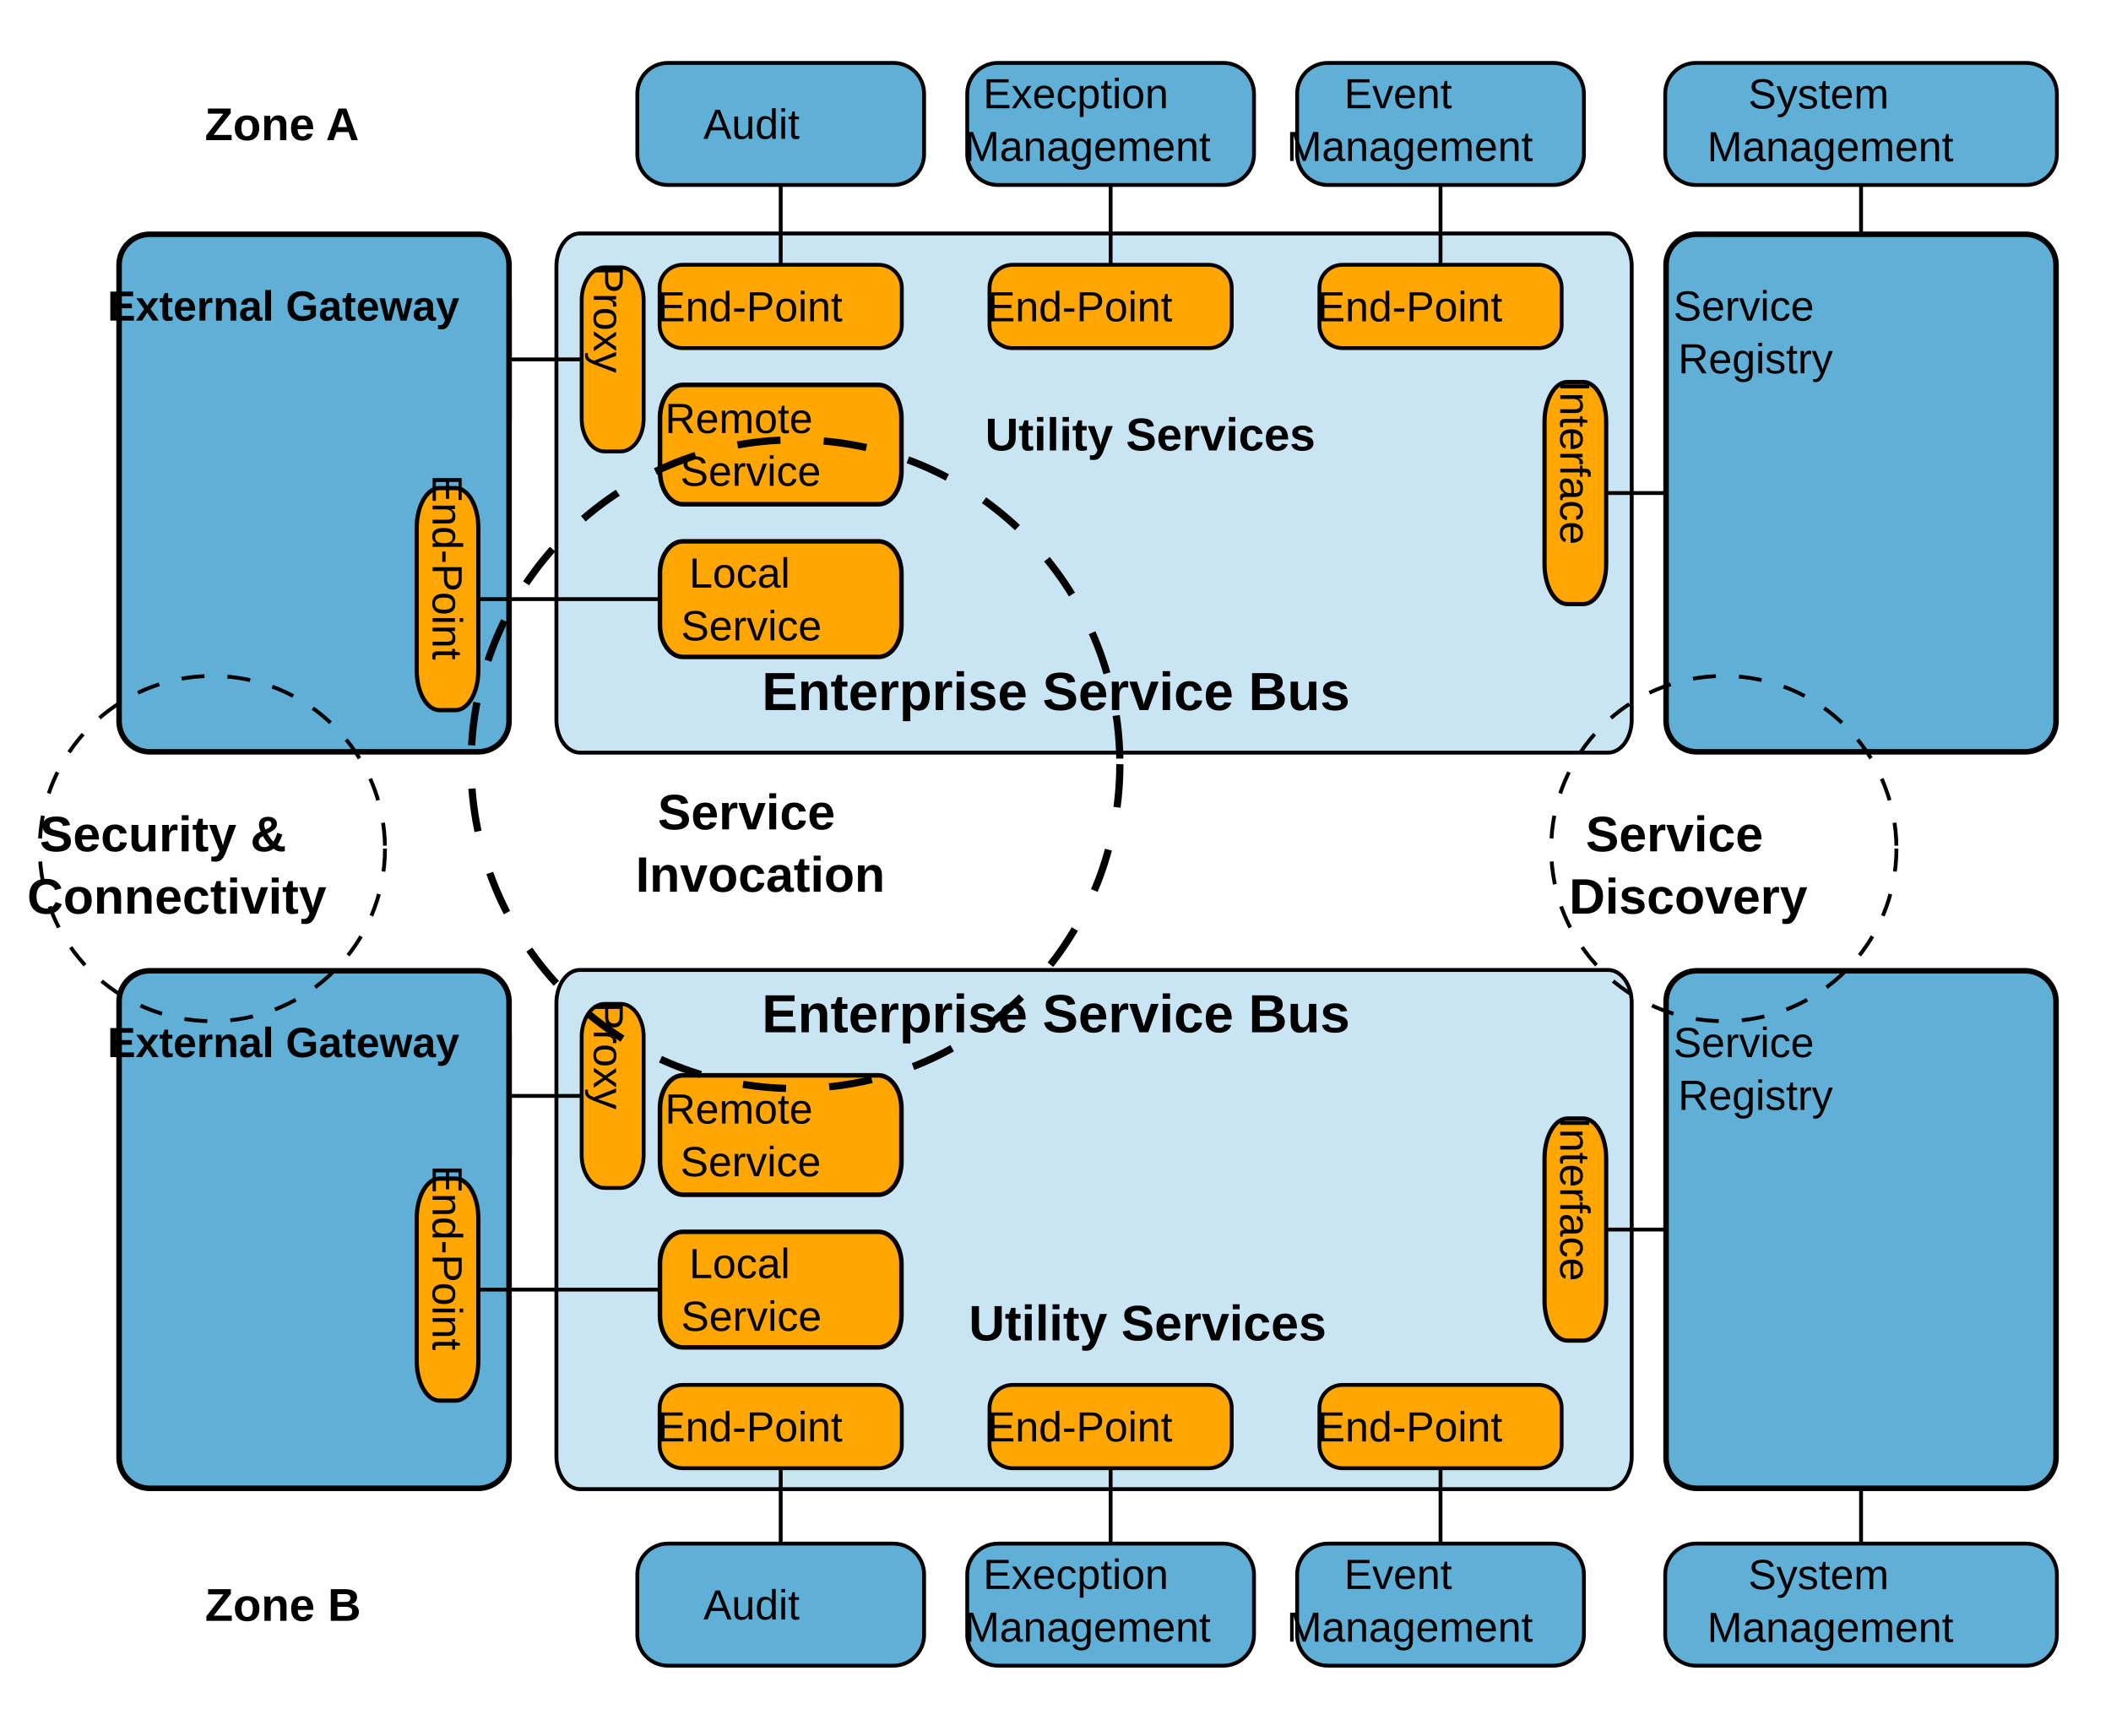
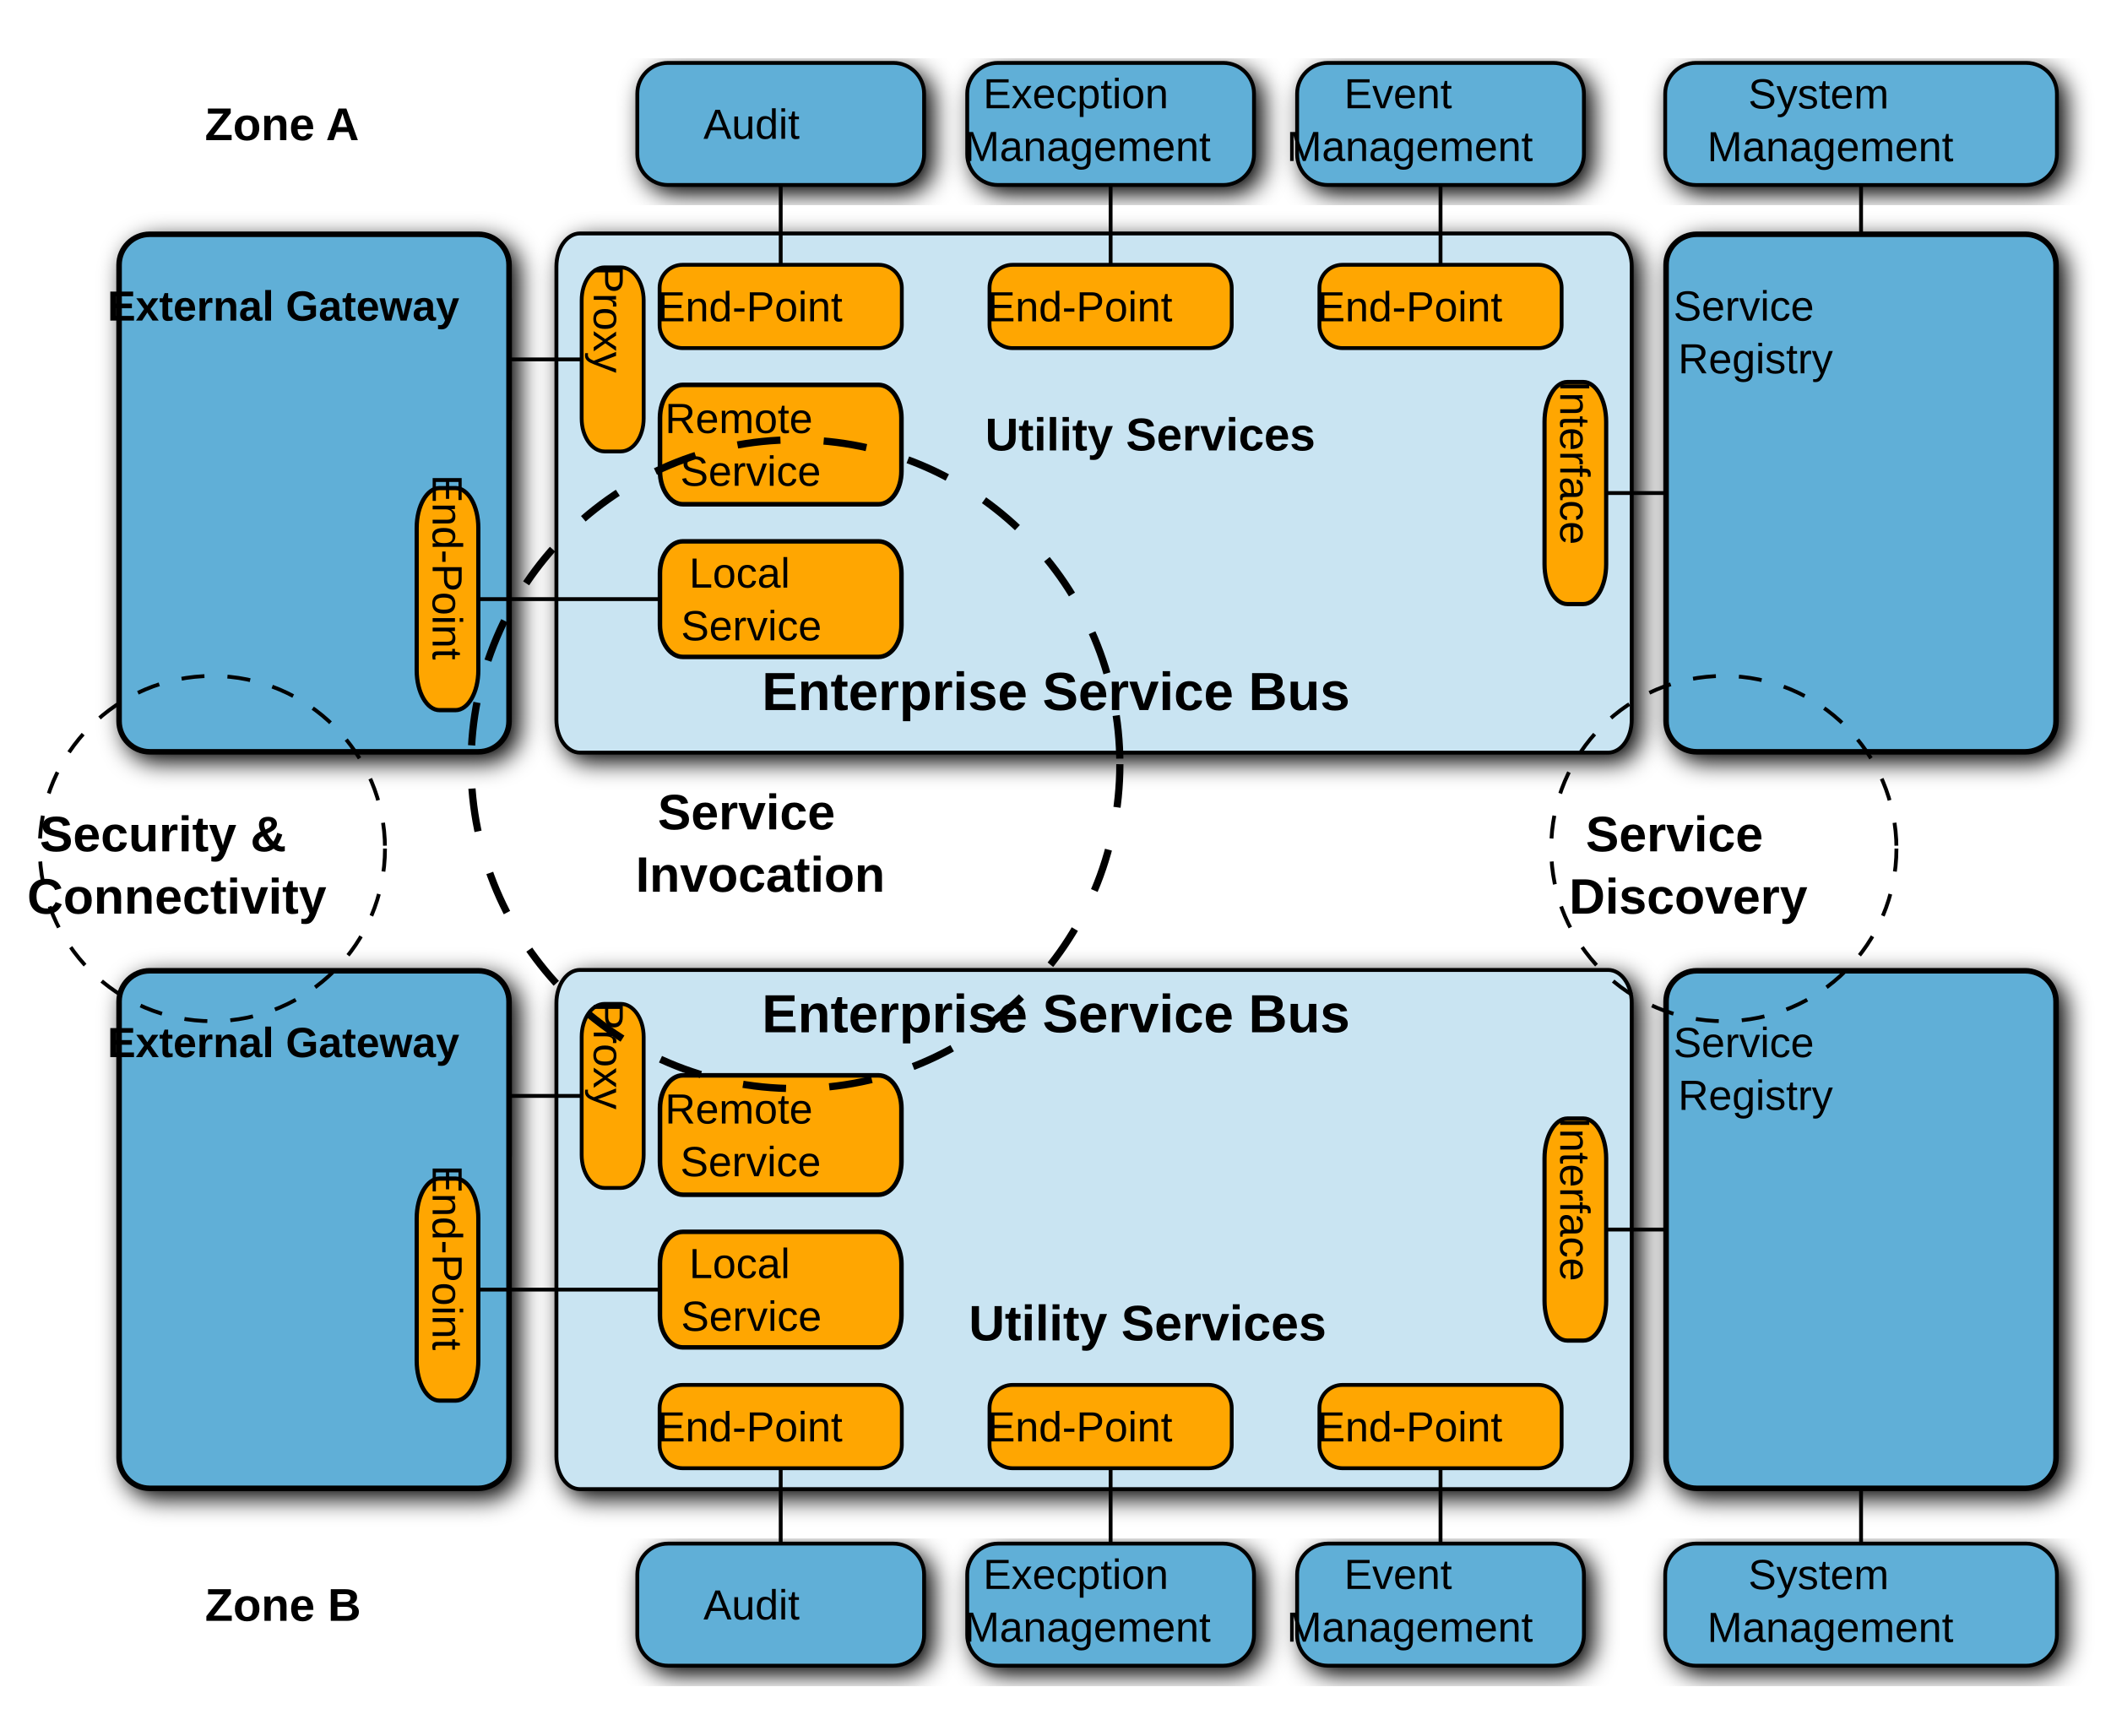
<svg xmlns="http://www.w3.org/2000/svg" width="550.286" height="452.429" id="svg26492" version="1.1">
  <defs id="defs26494">
-     </defs>
+     <filter id="filter32359" color-interpolation-filters="sRGB">
+       <feGaussianBlur id="feGaussianBlur32361" stdDeviation="3" />
+     </filter>
+     <filter id="filter32363" color-interpolation-filters="sRGB">
+       <feGaussianBlur id="feGaussianBlur32365" stdDeviation="3" />
+     </filter>
+     <filter id="filter32367" color-interpolation-filters="sRGB">
+       <feGaussianBlur id="feGaussianBlur32369" stdDeviation="3" />
+     </filter>
+     <filter id="filter32371" color-interpolation-filters="sRGB">
+       <feGaussianBlur id="feGaussianBlur32373" stdDeviation="3" />
+     </filter>
+     <filter id="filter32375" color-interpolation-filters="sRGB">
+       <feGaussianBlur id="feGaussianBlur32377" stdDeviation="3" />
+     </filter>
+     <filter id="filter32379" color-interpolation-filters="sRGB">
+       <feGaussianBlur id="feGaussianBlur32381" stdDeviation="3" />
+     </filter>
+     <filter id="filter32383" color-interpolation-filters="sRGB">
+       <feGaussianBlur id="feGaussianBlur32385" stdDeviation="3" />
+     </filter>
+     <filter id="filter32387" color-interpolation-filters="sRGB">
+       <feGaussianBlur id="feGaussianBlur32389" stdDeviation="3" />
+     </filter>
+     <filter id="filter32391" color-interpolation-filters="sRGB">
+       <feGaussianBlur id="feGaussianBlur32393" stdDeviation="3" />
+     </filter>
+     <filter id="filter32395" color-interpolation-filters="sRGB">
+       <feGaussianBlur id="feGaussianBlur32397" stdDeviation="3" />
+     </filter>
+     <filter id="filter32399" color-interpolation-filters="sRGB">
+       <feGaussianBlur id="feGaussianBlur32401" stdDeviation="3" />
+     </filter>
+     <filter id="filter32403" color-interpolation-filters="sRGB">
+       <feGaussianBlur id="feGaussianBlur32405" stdDeviation="3" />
+     </filter>
+     <filter id="filter32407" color-interpolation-filters="sRGB">
+       <feGaussianBlur id="feGaussianBlur32409" stdDeviation="3" />
+     </filter>
+     <filter id="filter32411" color-interpolation-filters="sRGB">
+       <feGaussianBlur id="feGaussianBlur32413" stdDeviation="3" />
+     </filter>
+   </defs>
  <g id="layer1" transform="translate(-0.9285713,-344.0051)">
+     <rect ry="8.596" rx="6.136" y="406.861" x="147.973" height="135.348" width="280.305" id="rect32331" style="color:#000000;fill:#000000;fill-opacity:1;fill-rule:nonzero;stroke:#000000;stroke-width:1.013;stroke-linecap:butt;stroke-linejoin:miter;stroke-miterlimit:4;stroke-opacity:1;stroke-dasharray:none;stroke-dashoffset:0;marker:none;visibility:visible;display:inline;overflow:visible;filter:url(#filter32359);enable-background:accumulate" />
+     <rect ry="8" rx="8" y="362.408" x="255.064" height="31.82" width="74.751" id="rect32333" style="color:#000000;fill:#000000;fill-opacity:1;fill-rule:nonzero;stroke:#000000;stroke-width:1;stroke-linecap:butt;stroke-linejoin:miter;stroke-miterlimit:4;stroke-opacity:1;stroke-dasharray:none;stroke-dashoffset:0;marker:none;visibility:visible;display:inline;overflow:visible;filter:url(#filter32363);enable-background:accumulate" />
+     <rect ry="8" rx="8" y="362.403" x="437.009" height="31.828" width="102.105" id="rect32335" style="color:#000000;fill:#000000;fill-opacity:1;fill-rule:nonzero;stroke:#000000;stroke-width:0.992;stroke-linecap:butt;stroke-linejoin:miter;stroke-miterlimit:4;stroke-opacity:1;stroke-dasharray:none;stroke-dashoffset:0;marker:none;visibility:visible;display:inline;overflow:visible;filter:url(#filter32367);enable-background:accumulate" />
+     <rect ry="8" rx="8" y="407.077" x="33.97" height="134.915" width="101.652" id="rect32337" style="color:#000000;fill:#000000;fill-opacity:1;fill-rule:nonzero;stroke:#000000;stroke-width:1.445;stroke-linecap:butt;stroke-linejoin:miter;stroke-miterlimit:4;stroke-opacity:1;stroke-dasharray:none;stroke-dashoffset:0;marker:none;visibility:visible;display:inline;overflow:visible;filter:url(#filter32371);enable-background:accumulate" />
+     <rect style="color:#000000;fill:#000000;fill-opacity:1;fill-rule:nonzero;stroke:#000000;stroke-width:1;stroke-linecap:butt;stroke-linejoin:miter;stroke-miterlimit:4;stroke-opacity:1;stroke-dasharray:none;stroke-dashoffset:0;marker:none;visibility:visible;display:inline;overflow:visible;filter:url(#filter32375);enable-background:accumulate" id="rect32339" width="74.751" height="31.82" x="169.064" y="362.408" rx="8" ry="8" />
+     <rect ry="8" rx="8" y="362.408" x="341.064" height="31.82" width="74.751" id="rect32341" style="color:#000000;fill:#000000;fill-opacity:1;fill-rule:nonzero;stroke:#000000;stroke-width:1;stroke-linecap:butt;stroke-linejoin:miter;stroke-miterlimit:4;stroke-opacity:1;stroke-dasharray:none;stroke-dashoffset:0;marker:none;visibility:visible;display:inline;overflow:visible;filter:url(#filter32379);enable-background:accumulate" />
+     <rect style="color:#000000;fill:#000000;fill-opacity:1;fill-rule:nonzero;stroke:#000000;stroke-width:1.445;stroke-linecap:butt;stroke-linejoin:miter;stroke-miterlimit:4;stroke-opacity:1;stroke-dasharray:none;stroke-dashoffset:0;marker:none;visibility:visible;display:inline;overflow:visible;filter:url(#filter32383);enable-background:accumulate" id="rect32343" width="101.652" height="134.915" x="437.235" y="407.077" rx="8" ry="8" />
+     <rect style="color:#000000;fill:#000000;fill-opacity:1;fill-rule:nonzero;stroke:#000000;stroke-width:1.013;stroke-linecap:butt;stroke-linejoin:miter;stroke-miterlimit:4;stroke-opacity:1;stroke-dasharray:none;stroke-dashoffset:0;marker:none;visibility:visible;display:inline;overflow:visible;filter:url(#filter32387);enable-background:accumulate" id="rect32345" width="280.305" height="135.348" x="147.973" y="598.861" rx="6.136" ry="8.596" />
+     <rect style="color:#000000;fill:#000000;fill-opacity:1;fill-rule:nonzero;stroke:#000000;stroke-width:1;stroke-linecap:butt;stroke-linejoin:miter;stroke-miterlimit:4;stroke-opacity:1;stroke-dasharray:none;stroke-dashoffset:0;marker:none;visibility:visible;display:inline;overflow:visible;filter:url(#filter32391);enable-background:accumulate" id="rect32347" width="74.751" height="31.82" x="255.064" y="748.408" rx="8" ry="8" />
+     <rect style="color:#000000;fill:#000000;fill-opacity:1;fill-rule:nonzero;stroke:#000000;stroke-width:0.992;stroke-linecap:butt;stroke-linejoin:miter;stroke-miterlimit:4;stroke-opacity:1;stroke-dasharray:none;stroke-dashoffset:0;marker:none;visibility:visible;display:inline;overflow:visible;filter:url(#filter32395);enable-background:accumulate" id="rect32349" width="102.105" height="31.828" x="437.009" y="748.403" rx="8" ry="8" />
+     <rect style="color:#000000;fill:#000000;fill-opacity:1;fill-rule:nonzero;stroke:#000000;stroke-width:1.445;stroke-linecap:butt;stroke-linejoin:miter;stroke-miterlimit:4;stroke-opacity:1;stroke-dasharray:none;stroke-dashoffset:0;marker:none;visibility:visible;display:inline;overflow:visible;filter:url(#filter32399);enable-background:accumulate" id="rect32351" width="101.652" height="134.915" x="33.97" y="599.077" rx="8" ry="8" />
+     <rect ry="8" rx="8" y="748.408" x="169.064" height="31.82" width="74.751" id="rect32353" style="color:#000000;fill:#000000;fill-opacity:1;fill-rule:nonzero;stroke:#000000;stroke-width:1;stroke-linecap:butt;stroke-linejoin:miter;stroke-miterlimit:4;stroke-opacity:1;stroke-dasharray:none;stroke-dashoffset:0;marker:none;visibility:visible;display:inline;overflow:visible;filter:url(#filter32403);enable-background:accumulate" />
+     <rect style="color:#000000;fill:#000000;fill-opacity:1;fill-rule:nonzero;stroke:#000000;stroke-width:1;stroke-linecap:butt;stroke-linejoin:miter;stroke-miterlimit:4;stroke-opacity:1;stroke-dasharray:none;stroke-dashoffset:0;marker:none;visibility:visible;display:inline;overflow:visible;filter:url(#filter32407);enable-background:accumulate" id="rect32355" width="74.751" height="31.82" x="341.064" y="748.408" rx="8" ry="8" />
+     <rect ry="8" rx="8" y="599.077" x="437.235" height="134.915" width="101.652" id="rect32357" style="color:#000000;fill:#000000;fill-opacity:1;fill-rule:nonzero;stroke:#000000;stroke-width:1.445;stroke-linecap:butt;stroke-linejoin:miter;stroke-miterlimit:4;stroke-opacity:1;stroke-dasharray:none;stroke-dashoffset:0;marker:none;visibility:visible;display:inline;overflow:visible;filter:url(#filter32411);enable-background:accumulate" />
    <rect style="color:#000000;fill:#c9e4f2;fill-opacity:1;fill-rule:nonzero;stroke:#000000;stroke-width:1.013;stroke-linecap:butt;stroke-linejoin:miter;stroke-miterlimit:4;stroke-opacity:1;stroke-dasharray:none;stroke-dashoffset:0;marker:none;visibility:visible;display:inline;overflow:visible;enable-background:accumulate" id="rect27155" width="280.305" height="135.348" x="145.973" y="404.861" rx="6.136" ry="8.596" />
    <rect style="color:#000000;fill:#ffa601;fill-opacity:1;fill-rule:nonzero;stroke:#000000;stroke-width:1.176;stroke-linecap:butt;stroke-linejoin:miter;stroke-miterlimit:4;stroke-opacity:1;stroke-dasharray:none;stroke-dashoffset:0;marker:none;visibility:visible;display:inline;overflow:visible;enable-background:accumulate" id="rect27153" width="62.958" height="30.128" x="172.96" y="485.125" rx="5.983" ry="8.323" />
    <rect style="color:#000000;fill:#60afd7;fill-opacity:1;fill-rule:nonzero;stroke:#000000;stroke-width:1;stroke-linecap:butt;stroke-linejoin:miter;stroke-miterlimit:4;stroke-opacity:1;stroke-dasharray:none;stroke-dashoffset:0;marker:none;visibility:visible;display:inline;overflow:visible;enable-background:accumulate" id="rect26568" width="74.751" height="31.82" x="253.064" y="360.408" rx="8" ry="8" />
    <rect style="color:#000000;fill:#60afd7;fill-opacity:1;fill-rule:nonzero;stroke:#000000;stroke-width:0.992;stroke-linecap:butt;stroke-linejoin:miter;stroke-miterlimit:4;stroke-opacity:1;stroke-dasharray:none;stroke-dashoffset:0;marker:none;visibility:visible;display:inline;overflow:visible;enable-background:accumulate" id="rect26572" width="102.105" height="31.828" x="435.009" y="360.403" rx="8" ry="8" />
    <rect style="color:#000000;fill:#ffa601;fill-opacity:1;fill-rule:nonzero;stroke:#000000;stroke-width:1;stroke-linecap:butt;stroke-linejoin:miter;stroke-miterlimit:4;stroke-opacity:1;stroke-dasharray:none;stroke-dashoffset:0;marker:none;visibility:visible;display:inline;overflow:visible;enable-background:accumulate" id="rect26574" width="63.135" height="21.718" x="172.872" y="413.037" rx="6" ry="6" />
    <rect ry="8.597" rx="5.981" y="413.705" x="117.683" height="47.982" width="16.162" id="rect27183" style="color:#000000;fill:#60afd7;fill-opacity:1;fill-rule:nonzero;stroke:#000000;stroke-width:1;stroke-linecap:butt;stroke-linejoin:miter;stroke-miterlimit:4;stroke-opacity:1;stroke-dasharray:none;stroke-dashoffset:0;marker:none;visibility:visible;display:inline;overflow:visible;enable-background:accumulate" />
    <rect style="color:#000000;fill:#60afd7;fill-opacity:1;fill-rule:nonzero;stroke:#000000;stroke-width:1.445;stroke-linecap:butt;stroke-linejoin:miter;stroke-miterlimit:4;stroke-opacity:1;stroke-dasharray:none;stroke-dashoffset:0;marker:none;visibility:visible;display:inline;overflow:visible;enable-background:accumulate" id="rect26576" width="101.652" height="134.915" x="31.97" y="405.077" rx="8" ry="8" />
    <text xml:space="preserve" style="font-size:11px;font-style:normal;font-variant:normal;font-weight:bold;font-stretch:normal;text-align:center;text-anchor:middle;fill:#000000;fill-opacity:1;stroke:none;font-family:Arial;-inkscape-font-specification:Arial Bold" x="82.449" y="427.583" id="text26502">
      <tspan id="tspan26504" x="82.449" y="427.583">External Gateway</tspan>
    </text>
    <rect ry="8" rx="8" y="360.408" x="167.064" height="31.82" width="74.751" id="rect26591" style="color:#000000;fill:#60afd7;fill-opacity:1;fill-rule:nonzero;stroke:#000000;stroke-width:1;stroke-linecap:butt;stroke-linejoin:miter;stroke-miterlimit:4;stroke-opacity:1;stroke-dasharray:none;stroke-dashoffset:0;marker:none;visibility:visible;display:inline;overflow:visible;enable-background:accumulate" />
    <text xml:space="preserve" style="font-size:11px;font-style:normal;font-variant:normal;font-weight:normal;font-stretch:normal;text-align:center;text-anchor:middle;fill:#000000;fill-opacity:1;stroke:none;font-family:Arial;-inkscape-font-specification:Arial" x="204.485" y="380.19" id="text26506">
      <tspan id="tspan26508" x="204.485" y="380.19">Audit</tspan>
    </text>
    <text xml:space="preserve" style="font-size:11px;font-style:normal;font-variant:normal;font-weight:normal;font-stretch:normal;text-align:center;text-anchor:middle;fill:#000000;fill-opacity:1;stroke:none;font-family:Arial;-inkscape-font-specification:Arial" x="292.069" y="372.222" id="text26510">
      <tspan id="tspan26512" x="292.069" y="372.222">Execption</tspan>
      <tspan x="292.069" y="385.972" id="tspan26514">Management</tspan>
    </text>
    <rect style="color:#000000;fill:#60afd7;fill-opacity:1;fill-rule:nonzero;stroke:#000000;stroke-width:1;stroke-linecap:butt;stroke-linejoin:miter;stroke-miterlimit:4;stroke-opacity:1;stroke-dasharray:none;stroke-dashoffset:0;marker:none;visibility:visible;display:inline;overflow:visible;enable-background:accumulate" id="rect26593" width="74.751" height="31.82" x="339.064" y="360.408" rx="8" ry="8" />
    <text xml:space="preserve" style="font-size:11px;font-style:normal;font-variant:normal;font-weight:normal;font-stretch:normal;text-align:center;text-anchor:middle;fill:#000000;fill-opacity:1;stroke:none;font-family:Arial;-inkscape-font-specification:Arial" x="376.069" y="372.222" id="text26516">
      <tspan id="tspan26518" x="376.069" y="372.222">Event</tspan>
      <tspan x="376.069" y="385.972" id="tspan26520">Management</tspan>
    </text>
    <text xml:space="preserve" style="font-size:11px;font-style:normal;font-variant:normal;font-weight:normal;font-stretch:normal;text-align:center;text-anchor:middle;fill:#000000;fill-opacity:1;stroke:none;font-family:Arial;-inkscape-font-specification:Arial" x="485.691" y="372.289" id="text26522">
      <tspan id="tspan26524" x="485.691" y="372.289">System</tspan>
      <tspan x="485.691" y="386.039" id="tspan26526">Management</tspan>
    </text>
    <rect ry="8" rx="8" y="405.077" x="435.235" height="134.915" width="101.652" id="rect27315" style="color:#000000;fill:#60afd7;fill-opacity:1;fill-rule:nonzero;stroke:#000000;stroke-width:1.445;stroke-linecap:butt;stroke-linejoin:miter;stroke-miterlimit:4;stroke-opacity:1;stroke-dasharray:none;stroke-dashoffset:0;marker:none;visibility:visible;display:inline;overflow:visible;enable-background:accumulate" />
    <text xml:space="preserve" style="font-size:11px;font-style:normal;font-variant:normal;font-weight:normal;font-stretch:normal;text-align:center;text-anchor:middle;fill:#000000;fill-opacity:1;stroke:none;font-family:Arial;-inkscape-font-specification:Arial" x="466.185" y="427.583" id="text26528">
      <tspan id="tspan26530" x="466.185" y="427.583">Service</tspan>
      <tspan x="466.185" y="441.333" id="tspan26532">Registry</tspan>
    </text>
    <text xml:space="preserve" style="font-size:11px;font-style:normal;font-variant:normal;font-weight:normal;font-stretch:normal;text-align:center;text-anchor:middle;fill:#000000;fill-opacity:1;stroke:none;font-family:Arial;-inkscape-font-specification:Arial" x="204.042" y="427.769" id="text26534">
      <tspan id="tspan26536" x="204.042" y="427.769">End-Point</tspan>
    </text>
    <rect ry="6" rx="6" y="413.037" x="258.872" height="21.718" width="63.135" id="rect27105" style="color:#000000;fill:#ffa601;fill-opacity:1;fill-rule:nonzero;stroke:#000000;stroke-width:1;stroke-linecap:butt;stroke-linejoin:miter;stroke-miterlimit:4;stroke-opacity:1;stroke-dasharray:none;stroke-dashoffset:0;marker:none;visibility:visible;display:inline;overflow:visible;enable-background:accumulate" />
    <text xml:space="preserve" style="font-size:11px;font-style:normal;font-variant:normal;font-weight:normal;font-stretch:normal;text-align:center;text-anchor:middle;fill:#000000;fill-opacity:1;stroke:none;font-family:Arial;-inkscape-font-specification:Arial" x="290.042" y="427.769" id="text26538">
      <tspan id="tspan26540" x="290.042" y="427.769">End-Point</tspan>
    </text>
    <rect style="color:#000000;fill:#ffa601;fill-opacity:1;fill-rule:nonzero;stroke:#000000;stroke-width:1;stroke-linecap:butt;stroke-linejoin:miter;stroke-miterlimit:4;stroke-opacity:1;stroke-dasharray:none;stroke-dashoffset:0;marker:none;visibility:visible;display:inline;overflow:visible;enable-background:accumulate" id="rect27107" width="63.135" height="21.718" x="344.872" y="413.037" rx="6" ry="6" />
    <text xml:space="preserve" style="font-size:11px;font-style:normal;font-variant:normal;font-weight:normal;font-stretch:normal;text-align:center;text-anchor:middle;fill:#000000;fill-opacity:1;stroke:none;font-family:Arial;-inkscape-font-specification:Arial" x="376.042" y="427.769" id="text26542">
      <tspan id="tspan26544" x="376.042" y="427.769">End-Point</tspan>
    </text>
    <text xml:space="preserve" style="font-size:11px;font-style:normal;font-variant:normal;font-weight:normal;font-stretch:normal;text-align:center;text-anchor:middle;fill:#000000;fill-opacity:1;stroke:none;font-family:Arial;-inkscape-font-specification:Arial" x="204.423" y="497.184" id="text26546">
      <tspan id="tspan26548" x="204.423" y="497.184">Local</tspan>
      <tspan x="204.423" y="510.934" id="tspan26550">Service</tspan>
    </text>
    <rect ry="8.597" rx="5.981" y="444.337" x="172.97" height="31.12" width="62.939" id="rect27151" style="color:#000000;fill:#ffa601;fill-opacity:1;fill-rule:nonzero;stroke:#000000;stroke-width:1.195;stroke-linecap:butt;stroke-linejoin:miter;stroke-miterlimit:4;stroke-opacity:1;stroke-dasharray:none;stroke-dashoffset:0;marker:none;visibility:visible;display:inline;overflow:visible;enable-background:accumulate" />
    <text xml:space="preserve" style="font-size:11px;font-style:normal;font-variant:normal;font-weight:normal;font-stretch:normal;text-align:center;text-anchor:middle;fill:#000000;fill-opacity:1;stroke:none;font-family:Arial;-inkscape-font-specification:Arial" x="204.238" y="456.891" id="text26552">
      <tspan id="tspan26554" x="204.238" y="456.891">Remote</tspan>
      <tspan x="204.238" y="470.641" id="tspan26556">Service</tspan>
    </text>
    <text xml:space="preserve" style="font-size:12px;font-style:normal;font-variant:normal;font-weight:bold;font-stretch:normal;text-align:center;text-anchor:middle;fill:#000000;fill-opacity:1;stroke:none;font-family:Arial;-inkscape-font-specification:Bitstream Vera Sans Bold" x="309.107" y="461.423" id="text26558">
      <tspan id="tspan26560" x="309.107" y="461.423">Utility Services</tspan>
    </text>
    <rect style="color:#000000;fill:#ffa601;fill-opacity:1;fill-rule:nonzero;stroke:#000000;stroke-width:1;stroke-linecap:butt;stroke-linejoin:miter;stroke-miterlimit:4;stroke-opacity:1;stroke-dasharray:none;stroke-dashoffset:0;marker:none;visibility:visible;display:inline;overflow:visible;enable-background:accumulate" id="rect27157" width="16.162" height="47.982" x="152.553" y="413.705" rx="5.981" ry="8.597" />
    <text xml:space="preserve" style="font-size:11px;font-style:normal;font-variant:normal;font-weight:normal;font-stretch:normal;text-align:center;text-anchor:middle;fill:#000000;fill-opacity:1;stroke:none;font-family:Arial;-inkscape-font-specification:Arial" x="434.793" y="-155.706" id="text27130" transform="matrix(0,1,-1,0,0,0)">
      <tspan id="tspan27132" x="434.793" y="-155.706">Proxy</tspan>
    </text>
    <rect style="color:#000000;fill:#ffa601;fill-opacity:1;fill-rule:nonzero;stroke:#000000;stroke-width:1.095;stroke-linecap:butt;stroke-linejoin:miter;stroke-miterlimit:4;stroke-opacity:1;stroke-dasharray:none;stroke-dashoffset:0;marker:none;visibility:visible;display:inline;overflow:visible;enable-background:accumulate" id="rect27157-9" width="16.067" height="57.887" x="109.55" y="471.246" rx="5.946" ry="10.372" />
    <text xml:space="preserve" style="font-size:11px;font-style:normal;font-variant:normal;font-weight:normal;font-stretch:normal;text-align:center;text-anchor:middle;fill:#000000;fill-opacity:1;stroke:none;font-family:Arial;-inkscape-font-specification:Arial" x="499.52" y="-113.711" id="text27134" transform="matrix(0,1,-1,0,0,0)">
      <tspan id="tspan27136" x="499.52" y="-113.711">End-Point</tspan>
    </text>
    <path style="fill:none;stroke:#000000;stroke-width:1px;stroke-linecap:butt;stroke-linejoin:miter;stroke-opacity:1" d="m 125.617,500.189 47.343,-10e-6" id="path27181" />
    <path style="fill:none;stroke:#000000;stroke-width:1px;stroke-linecap:butt;stroke-linejoin:miter;stroke-opacity:1" d="m 133.845,437.696 18.708,0" id="path27185" />
    <path style="fill:none;stroke:#000000;stroke-width:1px;stroke-linecap:butt;stroke-linejoin:miter;stroke-opacity:1" d="m 204.439,392.227 0,20.81" id="path27187" />
    <path style="fill:none;stroke:#000000;stroke-width:1px;stroke-linecap:butt;stroke-linejoin:miter;stroke-opacity:1" d="m 290.439,392.227 0,20.81" id="path27189" />
    <text xml:space="preserve" style="font-size:14px;font-style:normal;font-variant:normal;font-weight:bold;font-stretch:normal;text-align:center;text-anchor:middle;fill:#000000;fill-opacity:1;stroke:none;font-family:Arial;-inkscape-font-specification:Bitstream Vera Sans Bold" x="285.903" y="529.103" id="text27193">
      <tspan id="tspan27195" x="285.903" y="529.103">Enterprise Service Bus</tspan>
    </text>
    <path style="fill:none;stroke:#000000;stroke-width:1px;stroke-linecap:butt;stroke-linejoin:miter;stroke-opacity:1" d="m 376.439,392.227 0,20.81" id="path27197" />
    <rect ry="8.596" rx="6.136" y="596.861" x="145.973" height="135.348" width="280.305" id="rect27199" style="color:#000000;fill:#c9e4f2;fill-opacity:1;fill-rule:nonzero;stroke:#000000;stroke-width:1.013;stroke-linecap:butt;stroke-linejoin:miter;stroke-miterlimit:4;stroke-opacity:1;stroke-dasharray:none;stroke-dashoffset:0;marker:none;visibility:visible;display:inline;overflow:visible;enable-background:accumulate" />
    <rect ry="8.323" rx="5.983" y="665.125" x="172.96" height="30.128" width="62.958" id="rect27201" style="color:#000000;fill:#ffa601;fill-opacity:1;fill-rule:nonzero;stroke:#000000;stroke-width:1.176;stroke-linecap:butt;stroke-linejoin:miter;stroke-miterlimit:4;stroke-opacity:1;stroke-dasharray:none;stroke-dashoffset:0;marker:none;visibility:visible;display:inline;overflow:visible;enable-background:accumulate" />
    <rect ry="8" rx="8" y="746.408" x="253.064" height="31.82" width="74.751" id="rect27203" style="color:#000000;fill:#60afd7;fill-opacity:1;fill-rule:nonzero;stroke:#000000;stroke-width:1;stroke-linecap:butt;stroke-linejoin:miter;stroke-miterlimit:4;stroke-opacity:1;stroke-dasharray:none;stroke-dashoffset:0;marker:none;visibility:visible;display:inline;overflow:visible;enable-background:accumulate" />
    <rect ry="8" rx="8" y="746.403" x="435.009" height="31.828" width="102.105" id="rect27205" style="color:#000000;fill:#60afd7;fill-opacity:1;fill-rule:nonzero;stroke:#000000;stroke-width:0.992;stroke-linecap:butt;stroke-linejoin:miter;stroke-miterlimit:4;stroke-opacity:1;stroke-dasharray:none;stroke-dashoffset:0;marker:none;visibility:visible;display:inline;overflow:visible;enable-background:accumulate" />
    <rect ry="6" rx="6" y="705.037" x="172.872" height="21.718" width="63.135" id="rect27207" style="color:#000000;fill:#ffa601;fill-opacity:1;fill-rule:nonzero;stroke:#000000;stroke-width:1;stroke-linecap:butt;stroke-linejoin:miter;stroke-miterlimit:4;stroke-opacity:1;stroke-dasharray:none;stroke-dashoffset:0;marker:none;visibility:visible;display:inline;overflow:visible;enable-background:accumulate" />
    <rect style="color:#000000;fill:#60afd7;fill-opacity:1;fill-rule:nonzero;stroke:#000000;stroke-width:1;stroke-linecap:butt;stroke-linejoin:miter;stroke-miterlimit:4;stroke-opacity:1;stroke-dasharray:none;stroke-dashoffset:0;marker:none;visibility:visible;display:inline;overflow:visible;enable-background:accumulate" id="rect27209" width="16.162" height="47.982" x="117.683" y="605.705" rx="5.981" ry="8.597" />
    <rect ry="8" rx="8" y="597.077" x="31.97" height="134.915" width="101.652" id="rect27211" style="color:#000000;fill:#60afd7;fill-opacity:1;fill-rule:nonzero;stroke:#000000;stroke-width:1.445;stroke-linecap:butt;stroke-linejoin:miter;stroke-miterlimit:4;stroke-opacity:1;stroke-dasharray:none;stroke-dashoffset:0;marker:none;visibility:visible;display:inline;overflow:visible;enable-background:accumulate" />
    <text id="text27213" y="619.583" x="82.449" style="font-size:11px;font-style:normal;font-variant:normal;font-weight:bold;font-stretch:normal;text-align:center;text-anchor:middle;fill:#000000;fill-opacity:1;stroke:none;font-family:Arial;-inkscape-font-specification:Arial Bold" xml:space="preserve">
      <tspan y="619.583" x="82.449" id="tspan27215">External Gateway</tspan>
    </text>
    <rect style="color:#000000;fill:#60afd7;fill-opacity:1;fill-rule:nonzero;stroke:#000000;stroke-width:1;stroke-linecap:butt;stroke-linejoin:miter;stroke-miterlimit:4;stroke-opacity:1;stroke-dasharray:none;stroke-dashoffset:0;marker:none;visibility:visible;display:inline;overflow:visible;enable-background:accumulate" id="rect27217" width="74.751" height="31.82" x="167.064" y="746.408" rx="8" ry="8" />
    <text id="text27219" y="766.19" x="204.485" style="font-size:11px;font-style:normal;font-variant:normal;font-weight:normal;font-stretch:normal;text-align:center;text-anchor:middle;fill:#000000;fill-opacity:1;stroke:none;font-family:Arial;-inkscape-font-specification:Arial" xml:space="preserve">
      <tspan y="766.19" x="204.485" id="tspan27221">Audit</tspan>
    </text>
    <text id="text27223" y="758.222" x="292.069" style="font-size:11px;font-style:normal;font-variant:normal;font-weight:normal;font-stretch:normal;text-align:center;text-anchor:middle;fill:#000000;fill-opacity:1;stroke:none;font-family:Arial;-inkscape-font-specification:Arial" xml:space="preserve">
      <tspan y="758.222" x="292.069" id="tspan27225">Execption</tspan>
      <tspan id="tspan27227" y="771.972" x="292.069">Management</tspan>
    </text>
    <rect ry="8" rx="8" y="746.408" x="339.064" height="31.82" width="74.751" id="rect27229" style="color:#000000;fill:#60afd7;fill-opacity:1;fill-rule:nonzero;stroke:#000000;stroke-width:1;stroke-linecap:butt;stroke-linejoin:miter;stroke-miterlimit:4;stroke-opacity:1;stroke-dasharray:none;stroke-dashoffset:0;marker:none;visibility:visible;display:inline;overflow:visible;enable-background:accumulate" />
    <text id="text27231" y="758.222" x="376.069" style="font-size:11px;font-style:normal;font-variant:normal;font-weight:normal;font-stretch:normal;text-align:center;text-anchor:middle;fill:#000000;fill-opacity:1;stroke:none;font-family:Arial;-inkscape-font-specification:Arial" xml:space="preserve">
      <tspan y="758.222" x="376.069" id="tspan27233">Event</tspan>
      <tspan id="tspan27235" y="771.972" x="376.069">Management</tspan>
    </text>
    <text id="text27237" y="758.289" x="485.691" style="font-size:11px;font-style:normal;font-variant:normal;font-weight:normal;font-stretch:normal;text-align:center;text-anchor:middle;fill:#000000;fill-opacity:1;stroke:none;font-family:Arial;-inkscape-font-specification:Arial" xml:space="preserve">
      <tspan y="758.289" x="485.691" id="tspan27239">System</tspan>
      <tspan id="tspan27241" y="772.039" x="485.691">Management</tspan>
    </text>
    <rect style="color:#000000;fill:#60afd7;fill-opacity:1;fill-rule:nonzero;stroke:#000000;stroke-width:1.445;stroke-linecap:butt;stroke-linejoin:miter;stroke-miterlimit:4;stroke-opacity:1;stroke-dasharray:none;stroke-dashoffset:0;marker:none;visibility:visible;display:inline;overflow:visible;enable-background:accumulate" id="rect27317" width="101.652" height="134.915" x="435.235" y="597.077" rx="8" ry="8" />
    <text id="text27243" y="619.583" x="466.185" style="font-size:11px;font-style:normal;font-variant:normal;font-weight:normal;font-stretch:normal;text-align:center;text-anchor:middle;fill:#000000;fill-opacity:1;stroke:none;font-family:Arial;-inkscape-font-specification:Arial" xml:space="preserve">
      <tspan y="619.583" x="466.185" id="tspan27245">Service</tspan>
      <tspan id="tspan27247" y="633.333" x="466.185">Registry</tspan>
    </text>
    <text id="text27249" y="719.769" x="204.042" style="font-size:11px;font-style:normal;font-variant:normal;font-weight:normal;font-stretch:normal;text-align:center;text-anchor:middle;fill:#000000;fill-opacity:1;stroke:none;font-family:Arial;-inkscape-font-specification:Arial" xml:space="preserve">
      <tspan y="719.769" x="204.042" id="tspan27251">End-Point</tspan>
    </text>
    <rect style="color:#000000;fill:#ffa601;fill-opacity:1;fill-rule:nonzero;stroke:#000000;stroke-width:1;stroke-linecap:butt;stroke-linejoin:miter;stroke-miterlimit:4;stroke-opacity:1;stroke-dasharray:none;stroke-dashoffset:0;marker:none;visibility:visible;display:inline;overflow:visible;enable-background:accumulate" id="rect27253" width="63.135" height="21.718" x="258.872" y="705.037" rx="6" ry="6" />
    <text id="text27255" y="719.769" x="290.042" style="font-size:11px;font-style:normal;font-variant:normal;font-weight:normal;font-stretch:normal;text-align:center;text-anchor:middle;fill:#000000;fill-opacity:1;stroke:none;font-family:Arial;-inkscape-font-specification:Arial" xml:space="preserve">
      <tspan y="719.769" x="290.042" id="tspan27257">End-Point</tspan>
    </text>
    <rect ry="6" rx="6" y="705.037" x="344.872" height="21.718" width="63.135" id="rect27259" style="color:#000000;fill:#ffa601;fill-opacity:1;fill-rule:nonzero;stroke:#000000;stroke-width:1;stroke-linecap:butt;stroke-linejoin:miter;stroke-miterlimit:4;stroke-opacity:1;stroke-dasharray:none;stroke-dashoffset:0;marker:none;visibility:visible;display:inline;overflow:visible;enable-background:accumulate" />
    <text id="text27261" y="719.769" x="376.042" style="font-size:11px;font-style:normal;font-variant:normal;font-weight:normal;font-stretch:normal;text-align:center;text-anchor:middle;fill:#000000;fill-opacity:1;stroke:none;font-family:Arial;-inkscape-font-specification:Arial" xml:space="preserve">
      <tspan y="719.769" x="376.042" id="tspan27263">End-Point</tspan>
    </text>
    <text id="text27265" y="677.184" x="204.423" style="font-size:11px;font-style:normal;font-variant:normal;font-weight:normal;font-stretch:normal;text-align:center;text-anchor:middle;fill:#000000;fill-opacity:1;stroke:none;font-family:Arial;-inkscape-font-specification:Arial" xml:space="preserve">
      <tspan y="677.184" x="204.423" id="tspan27267">Local</tspan>
      <tspan id="tspan27269" y="690.934" x="204.423">Service</tspan>
    </text>
    <rect style="color:#000000;fill:#ffa601;fill-opacity:1;fill-rule:nonzero;stroke:#000000;stroke-width:1.195;stroke-linecap:butt;stroke-linejoin:miter;stroke-miterlimit:4;stroke-opacity:1;stroke-dasharray:none;stroke-dashoffset:0;marker:none;visibility:visible;display:inline;overflow:visible;enable-background:accumulate" id="rect27271" width="62.939" height="31.12" x="172.97" y="624.337" rx="5.981" ry="8.597" />
    <text id="text27273" y="636.891" x="204.238" style="font-size:11px;font-style:normal;font-variant:normal;font-weight:normal;font-stretch:normal;text-align:center;text-anchor:middle;fill:#000000;fill-opacity:1;stroke:none;font-family:Arial;-inkscape-font-specification:Arial" xml:space="preserve">
      <tspan y="636.891" x="204.238" id="tspan27275">Remote</tspan>
      <tspan id="tspan27277" y="650.641" x="204.238">Service</tspan>
    </text>
    <text id="text27279" y="693.423" x="309.107" style="font-size:13px;font-style:normal;font-variant:normal;font-weight:bold;font-stretch:normal;text-align:center;text-anchor:middle;fill:#000000;fill-opacity:1;stroke:none;font-family:Arial;-inkscape-font-specification:Bitstream Vera Sans Bold" xml:space="preserve">
      <tspan y="693.423" x="309.107" id="tspan27281">Utility Services</tspan>
    </text>
    <rect ry="8.597" rx="5.981" y="605.705" x="152.553" height="47.982" width="16.162" id="rect27283" style="color:#000000;fill:#ffa601;fill-opacity:1;fill-rule:nonzero;stroke:#000000;stroke-width:1;stroke-linecap:butt;stroke-linejoin:miter;stroke-miterlimit:4;stroke-opacity:1;stroke-dasharray:none;stroke-dashoffset:0;marker:none;visibility:visible;display:inline;overflow:visible;enable-background:accumulate" />
    <text transform="matrix(0,1,-1,0,0,0)" id="text27285" y="-155.706" x="626.793" style="font-size:11px;font-style:normal;font-variant:normal;font-weight:normal;font-stretch:normal;text-align:center;text-anchor:middle;fill:#000000;fill-opacity:1;stroke:none;font-family:Arial;-inkscape-font-specification:Arial" xml:space="preserve">
      <tspan y="-155.706" x="626.793" id="tspan27287">Proxy</tspan>
    </text>
    <rect ry="10.372" rx="5.946" y="651.246" x="109.55" height="57.887" width="16.067" id="rect27289" style="color:#000000;fill:#ffa601;fill-opacity:1;fill-rule:nonzero;stroke:#000000;stroke-width:1.095;stroke-linecap:butt;stroke-linejoin:miter;stroke-miterlimit:4;stroke-opacity:1;stroke-dasharray:none;stroke-dashoffset:0;marker:none;visibility:visible;display:inline;overflow:visible;enable-background:accumulate" />
    <text transform="matrix(0,1,-1,0,0,0)" id="text27291" y="-113.711" x="679.52" style="font-size:11px;font-style:normal;font-variant:normal;font-weight:normal;font-stretch:normal;text-align:center;text-anchor:middle;fill:#000000;fill-opacity:1;stroke:none;font-family:Arial;-inkscape-font-specification:Arial" xml:space="preserve">
      <tspan y="-113.711" x="679.52" id="tspan27293">End-Point</tspan>
    </text>
    <path id="path27295" d="m 125.617,680.189 47.343,-1e-5" style="fill:none;stroke:#000000;stroke-width:1px;stroke-linecap:butt;stroke-linejoin:miter;stroke-opacity:1" />
    <path id="path27297" d="m 133.845,629.696 18.708,0" style="fill:none;stroke:#000000;stroke-width:1px;stroke-linecap:butt;stroke-linejoin:miter;stroke-opacity:1" />
    <text id="text27303" y="613.103" x="285.903" style="font-size:14px;font-style:normal;font-variant:normal;font-weight:bold;font-stretch:normal;text-align:center;text-anchor:middle;fill:#000000;fill-opacity:1;stroke:none;font-family:Arial;-inkscape-font-specification:Bitstream Vera Sans Bold" xml:space="preserve">
      <tspan y="613.103" x="285.903" id="tspan27305">Enterprise Service Bus</tspan>
    </text>
    <path style="fill:none;stroke:#000000;stroke-width:1px;stroke-linecap:butt;stroke-linejoin:miter;stroke-opacity:1" d="m 204.439,746.408 0,-19.652" id="path27309" />
    <path style="fill:none;stroke:#000000;stroke-width:1px;stroke-linecap:butt;stroke-linejoin:miter;stroke-opacity:1" d="m 290.439,746.408 0,-19.652" id="path27311" />
    <path style="fill:none;stroke:#000000;stroke-width:1px;stroke-linecap:butt;stroke-linejoin:miter;stroke-opacity:1" d="m 376.439,746.408 0,-19.652" id="path27313" />
    <path style="color:#000000;fill:none;stroke:#000000;stroke-width:1;stroke-linecap:butt;stroke-linejoin:miter;stroke-miterlimit:4;stroke-opacity:1;stroke-dasharray:6, 6;stroke-dashoffset:0;marker:none;visibility:visible;display:inline;overflow:visible;enable-background:accumulate" id="path27325" d="m 124.286,335.219 c 0,24.853 -20.147,45 -45,45 -24.853,0 -45,-20.147 -45,-45 0,-24.853 20.147,-45 45,-45 24.853,0 45,20.147 45,45 z" transform="translate(-23,230)" />
    <path transform="matrix(1.879121,0,0,1.879121,59.29827,-86.69831)" d="m 124.286,335.219 c 0,24.853 -20.147,45 -45,45 -24.853,0 -45,-20.147 -45,-45 0,-24.853 20.147,-45 45,-45 24.853,0 45,20.147 45,45 z" id="path27327" style="color:#000000;fill:none;stroke:#000000;stroke-width:1;stroke-linecap:butt;stroke-linejoin:miter;stroke-miterlimit:4;stroke-opacity:1;stroke-dasharray:6, 6;stroke-dashoffset:0;marker:none;visibility:visible;display:inline;overflow:visible;enable-background:accumulate" />
    <text xml:space="preserve" style="font-size:13px;font-style:normal;font-variant:normal;font-weight:bold;font-stretch:normal;text-align:center;text-anchor:middle;fill:#000000;fill-opacity:1;stroke:none;font-family:Arial;-inkscape-font-specification:Bitstream Vera Sans Bold" x="208.154" y="560.219" id="text27329">
      <tspan id="tspan27331" x="208.154" y="560.219">Service</tspan>
      <tspan x="208.154" y="576.469" id="tspan27333">Invocation</tspan>
    </text>
    <text xml:space="preserve" style="font-size:13px;font-style:normal;font-variant:normal;font-weight:bold;font-stretch:normal;text-align:center;text-anchor:middle;fill:#000000;fill-opacity:1;stroke:none;font-family:Arial;-inkscape-font-specification:Bitstream Vera Sans Bold" x="56.06" y="565.934" id="text27335">
      <tspan id="tspan27337" x="56.06" y="565.934">Security &amp;</tspan>
      <tspan x="56.06" y="582.184" id="tspan27339">Connectivity</tspan>
    </text>
    <path transform="translate(371,230)" d="m 124.286,335.219 c 0,24.853 -20.147,45 -45,45 -24.853,0 -45,-20.147 -45,-45 0,-24.853 20.147,-45 45,-45 24.853,0 45,20.147 45,45 z" id="path27341" style="color:#000000;fill:none;stroke:#000000;stroke-width:1;stroke-linecap:butt;stroke-linejoin:miter;stroke-miterlimit:4;stroke-opacity:1;stroke-dasharray:6, 6;stroke-dashoffset:0;marker:none;visibility:visible;display:inline;overflow:visible;enable-background:accumulate" />
    <text id="text27343" y="565.934" x="450.06" style="font-size:13px;font-style:normal;font-variant:normal;font-weight:bold;font-stretch:normal;text-align:center;text-anchor:middle;fill:#000000;fill-opacity:1;stroke:none;font-family:Arial;-inkscape-font-specification:Bitstream Vera Sans Bold" xml:space="preserve">
      <tspan y="565.934" x="450.06" id="tspan27345">Service</tspan>
      <tspan id="tspan27347" y="582.184" x="450.06">Discovery</tspan>
    </text>
    <text xml:space="preserve" style="font-size:12px;font-style:normal;font-variant:normal;font-weight:bold;font-stretch:normal;text-align:center;text-anchor:middle;fill:#000000;fill-opacity:1;stroke:none;font-family:Arial;-inkscape-font-specification:Bitstream Vera Sans Bold" x="82.77" y="380.542" id="text27349">
      <tspan id="tspan27351" x="82.77" y="380.542">Zone A</tspan>
    </text>
    <text xml:space="preserve" style="font-size:12px;font-style:normal;font-variant:normal;font-weight:bold;font-stretch:normal;text-align:center;text-anchor:middle;fill:#000000;fill-opacity:1;stroke:none;font-family:Arial;-inkscape-font-specification:Bitstream Vera Sans Bold" x="83.031" y="766.542" id="text27353">
      <tspan id="tspan27355" x="83.031" y="766.542">Zone B</tspan>
    </text>
    <rect style="color:#000000;fill:#ffa601;fill-opacity:1;fill-rule:nonzero;stroke:#000000;stroke-width:1.095;stroke-linecap:butt;stroke-linejoin:miter;stroke-miterlimit:4;stroke-opacity:1;stroke-dasharray:none;stroke-dashoffset:0;marker:none;visibility:visible;display:inline;overflow:visible;enable-background:accumulate" id="rect27391" width="16.067" height="57.887" x="403.55" y="443.591" rx="5.946" ry="10.372" />
    <rect ry="10.372" rx="5.946" y="635.591" x="403.55" height="57.887" width="16.067" id="rect27397" style="color:#000000;fill:#ffa601;fill-opacity:1;fill-rule:nonzero;stroke:#000000;stroke-width:1.095;stroke-linecap:butt;stroke-linejoin:miter;stroke-miterlimit:4;stroke-opacity:1;stroke-dasharray:none;stroke-dashoffset:0;marker:none;visibility:visible;display:inline;overflow:visible;enable-background:accumulate" />
    <text xml:space="preserve" style="font-size:11px;font-style:normal;font-variant:normal;font-weight:normal;font-stretch:normal;text-align:center;text-anchor:middle;fill:#000000;fill-opacity:1;stroke:none;font-family:Arial;-inkscape-font-specification:Arial" x="664.253" y="-407.644" id="text27399" transform="matrix(0,1,-1,0,0,0)">
      <tspan id="tspan27401" x="664.253" y="-407.644">Interface</tspan>
    </text>
    <text transform="matrix(0,1,-1,0,0,0)" id="text27403" y="-407.644" x="472.253" style="font-size:11px;font-style:normal;font-variant:normal;font-weight:normal;font-stretch:normal;text-align:center;text-anchor:middle;fill:#000000;fill-opacity:1;stroke:none;font-family:Arial;-inkscape-font-specification:Arial" xml:space="preserve">
      <tspan y="-407.644" x="472.253" id="tspan27405">Interface</tspan>
    </text>
    <path style="fill:none;stroke:#000000;stroke-width:1px;stroke-linecap:butt;stroke-linejoin:miter;stroke-opacity:1" d="m 419.617,472.535 15.618,-5e-5" id="path27407" />
    <path style="fill:none;stroke:#000000;stroke-width:1px;stroke-linecap:butt;stroke-linejoin:miter;stroke-opacity:1" d="m 419.617,664.535 15.618,-5e-5" id="path27409" />
    <path style="fill:none;stroke:#000000;stroke-width:1px;stroke-linecap:butt;stroke-linejoin:miter;stroke-opacity:1" d="m 485.133,48.226 1e-5,12.845" id="path27743" transform="translate(0.9285713,344.0051)" />
    <path style="fill:none;stroke:#000000;stroke-width:1px;stroke-linecap:butt;stroke-linejoin:miter;stroke-opacity:1" d="m 485.133,387.987 -1e-5,14.411" id="path27745" transform="translate(0.9285713,344.0051)" />
  </g>
</svg>
